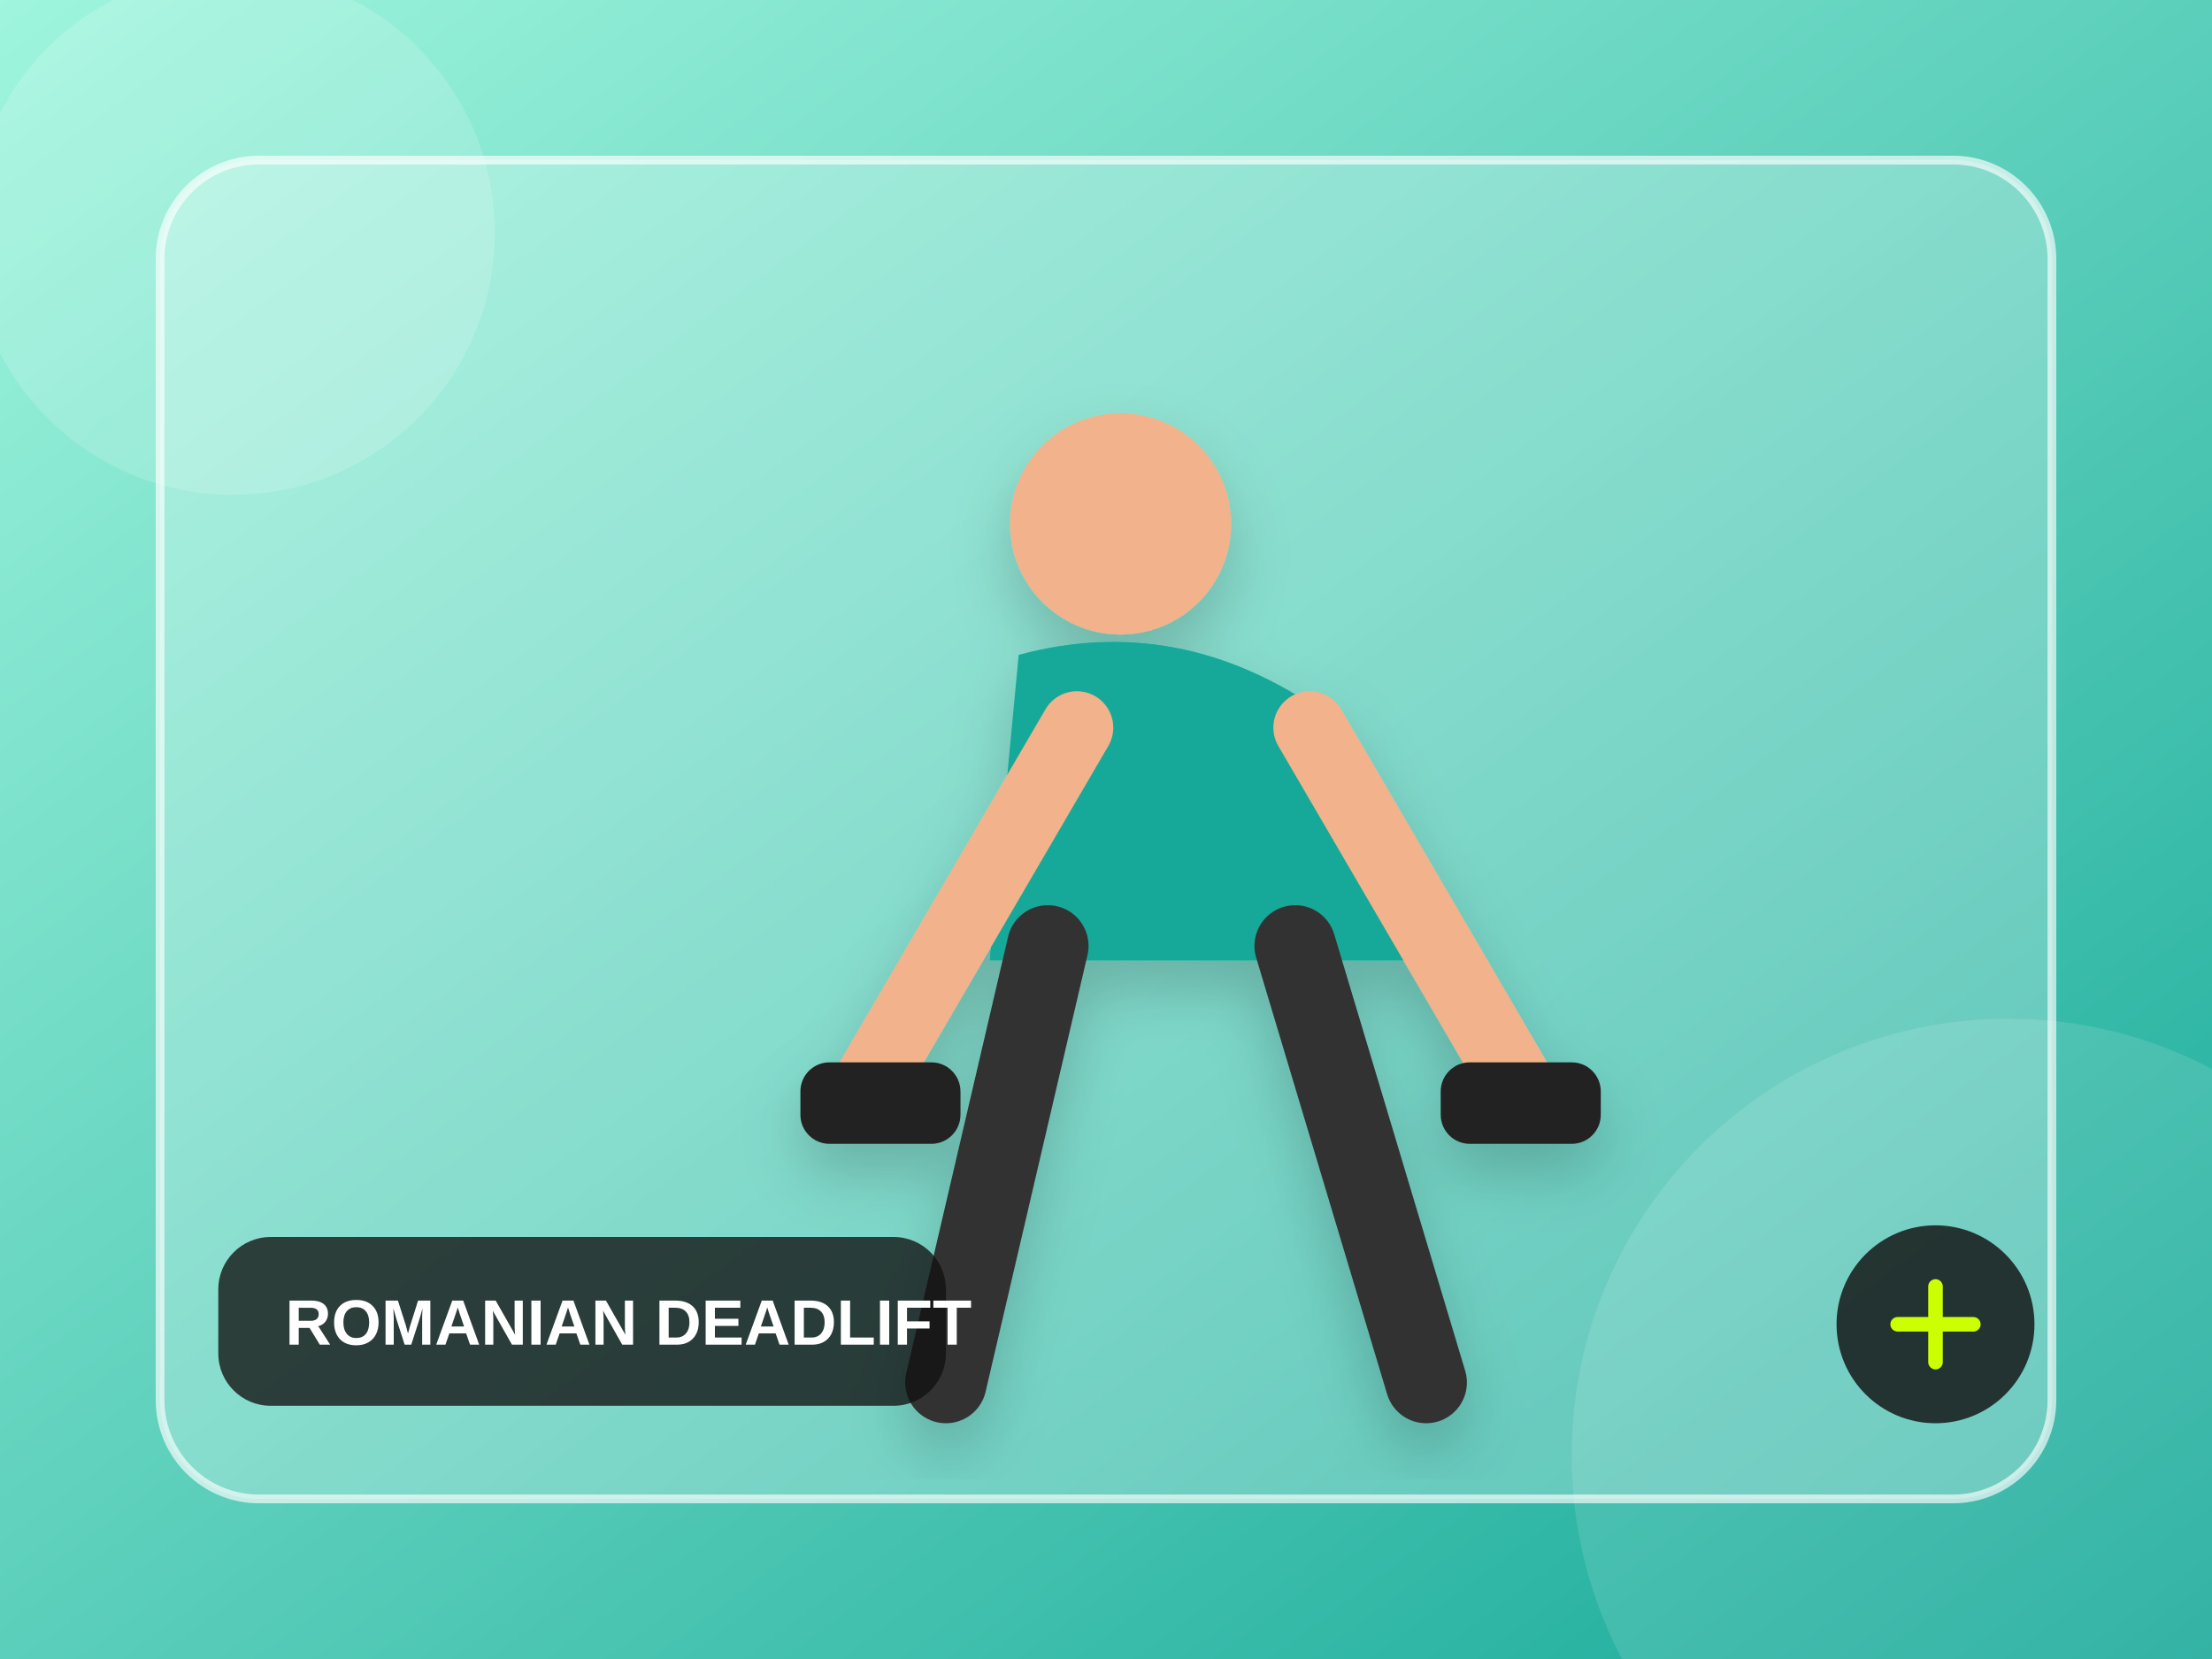
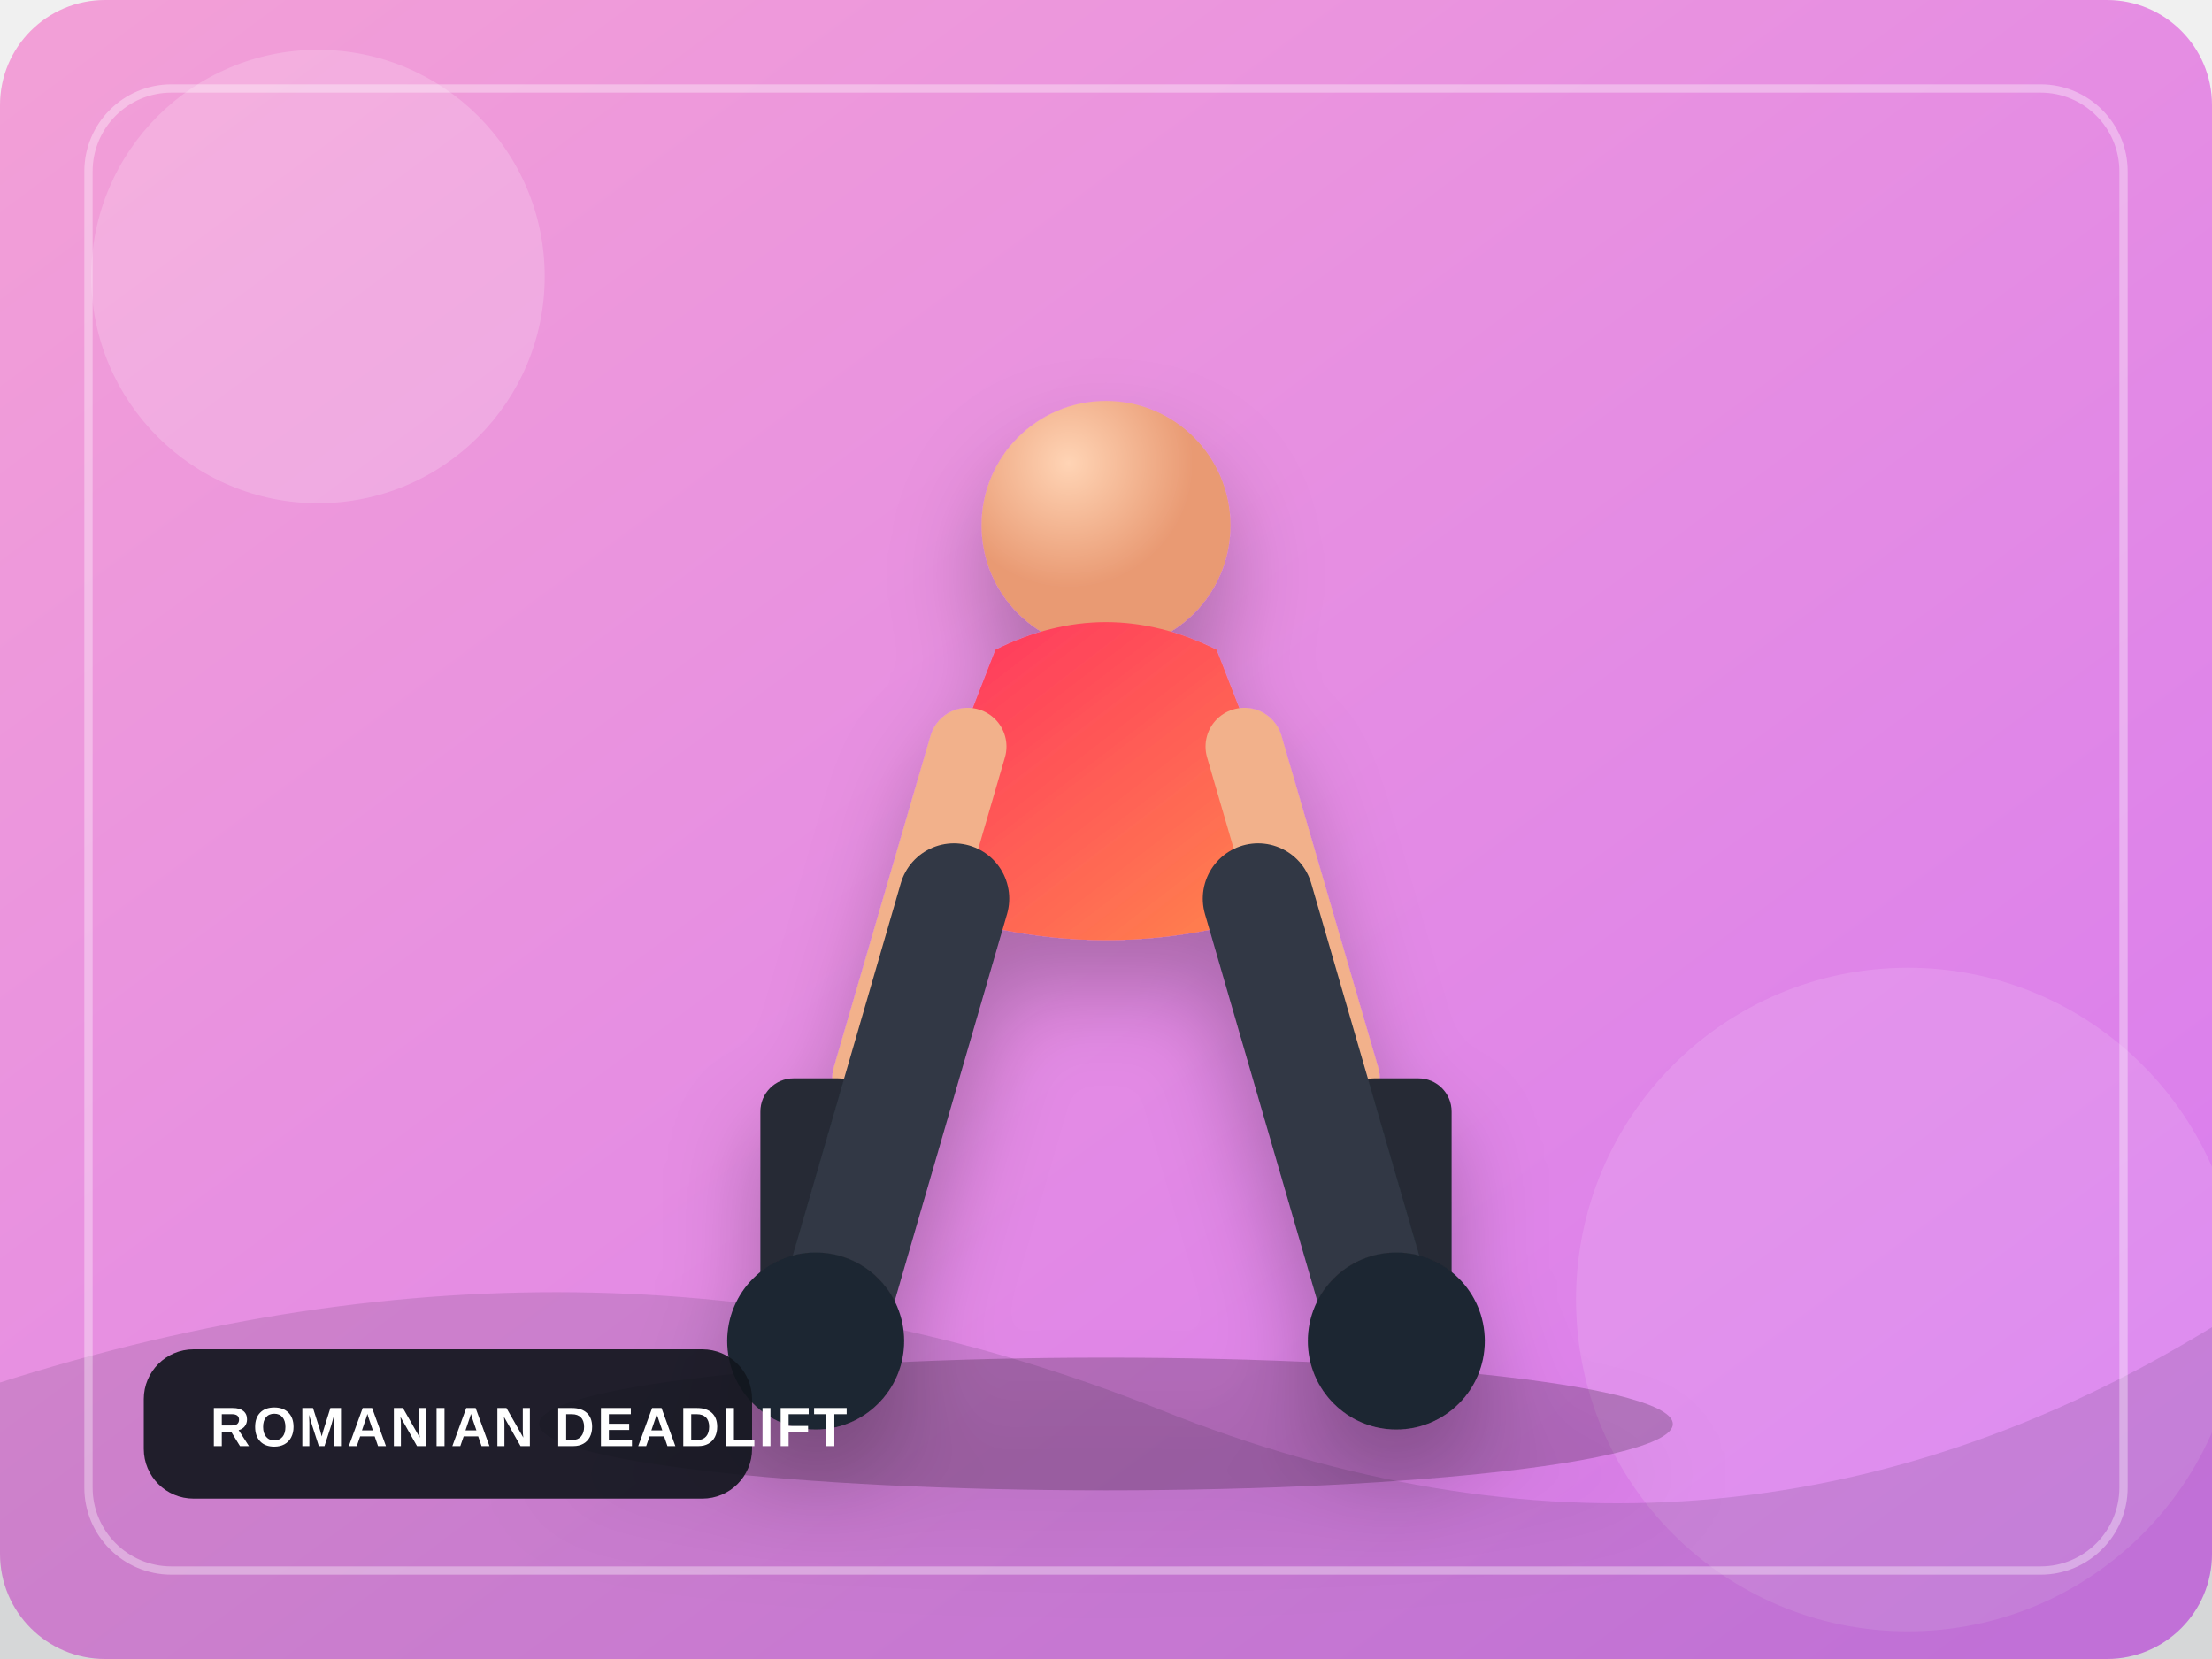
- <svg xmlns="http://www.w3.org/2000/svg" viewBox="0 0 760 570">
+ <svg xmlns="http://www.w3.org/2000/svg" viewBox="0 0 800 600" role="img" aria-label="ROMANIAN DEADLIFT 3D animated illustration">
  <defs>
-     <linearGradient id="g" x1="0" y1="0" x2="1" y2="1">
-       <stop offset="0" stop-color="#9ff5dd" />
-       <stop offset="1" stop-color="#18a999" />
+     <linearGradient id="bg" x1="0" y1="0" x2="1" y2="1">
+       <stop stop-color="#f3a0d6" />
+       <stop offset="1" stop-color="#d77af0" />
    </linearGradient>
-     <filter id="s">
-       <feDropShadow dx="0" dy="10" stdDeviation="10" flood-opacity=".18" />
+     <linearGradient id="shirt" x1="0" y1="0" x2="1" y2="1">
+       <stop stop-color="#ff315f" />
+       <stop offset="1" stop-color="#ff8a4c" />
+     </linearGradient>
+     <radialGradient id="skin" cx="35%" cy="25%">
+       <stop stop-color="#ffd4b5" />
+       <stop offset="1" stop-color="#e99a73" />
+     </radialGradient>
+     <filter id="shadow" x="-30%" y="-30%" width="160%" height="160%">
+       <feDropShadow dx="0" dy="18" stdDeviation="16" flood-opacity=".25" />
    </filter>
+     <filter id="soft" x="-30%" y="-30%" width="160%" height="160%">
+       <feGaussianBlur stdDeviation="12" />
+     </filter>
+     <style>.float{animation:float 3.4s ease-in-out infinite} @keyframes float{0%,100%{transform:translateY(0)}50%{transform:translateY(-8px)}}</style>
  </defs>
-   <rect width="760" height="570" fill="url(#g)" />
-   <circle cx="80" cy="80" r="90" fill="#fff" opacity=".16" />
-   <circle cx="690" cy="500" r="150" fill="#fff" opacity=".12" />
-   <rect x="55" y="55" width="650" height="460" rx="34" fill="#ffffff" opacity=".25" />
-   <rect x="55" y="55" width="650" height="460" rx="34" fill="none" stroke="#fff" stroke-width="3" opacity=".65" />
-   <g filter="url(#s)" transform="translate(0 10)">
-     <circle cx="385" cy="170" r="38" fill="#f2b28b" />
-     <path d="M350 215 Q405 200 455 235 L500 320 L340 320 Z" fill="#16a999" />
-     <path d="M370 240 L300 360 M450 240 L520 360" stroke="#f2b28b" stroke-width="25" stroke-linecap="round" />
-     <rect x="275" y="355" width="55" height="28" rx="10" fill="#222" />
-     <rect x="495" y="355" width="55" height="28" rx="10" fill="#222" />
-     <path d="M360 315 L325 465 M445 315 L490 465" stroke="#333" stroke-width="28" stroke-linecap="round" />
+   <rect width="800" height="600" rx="38" fill="url(#bg)" />
+   <circle cx="115" cy="100" r="82" fill="#fff" opacity=".18" />
+   <circle cx="690" cy="470" r="120" fill="#fff" opacity=".12" />
+   <path d="M0 500 Q220 430 420 510 T800 480 V600 H0Z" fill="#0f1720" opacity=".12" />
+   <g filter="url(#shadow)">
+     <g class="float">
+       <ellipse cx="400" cy="515" rx="205" ry="24" fill="#000" opacity=".2" />
+       <circle cx="400" cy="190" r="45" fill="url(#skin)" />
+       <path d="M360 235 Q400 215 440 235 L475 325 Q400 355 325 325Z" fill="url(#shirt)" />
+       <path d="M350 270 L315 390" stroke="#f2b18b" stroke-width="28" stroke-linecap="round" />
+       <path d="M450 270 L485 390" stroke="#f2b18b" stroke-width="28" stroke-linecap="round" />
+       <rect x="275" y="390" width="40" height="90" rx="12" fill="#252b35" />
+       <rect x="485" y="390" width="40" height="90" rx="12" fill="#252b35" />
+       <path d="M345 325 L300 480" stroke="#303744" stroke-width="40" stroke-linecap="round" />
+       <path d="M455 325 L500 480" stroke="#303744" stroke-width="40" stroke-linecap="round" />
+       <circle cx="295" cy="485" r="32" fill="#1f2630" />
+       <circle cx="505" cy="485" r="32" fill="#1f2630" />
+     </g>
  </g>
-   <rect x="75" y="425" width="250" height="58" rx="18" fill="#111" opacity=".78" />
-   <text x="98" y="462" font-family="Arial, sans-serif" font-size="22" font-weight="800" fill="#fff">ROMANIAN DEADLIFT</text>
-   <circle cx="665" cy="455" r="34" fill="#111" opacity=".82" />
-   <path d="M652 455h26M665 442v26" stroke="#ccff00" stroke-width="5" stroke-linecap="round" />
+   <rect x="32" y="32" width="736" height="536" rx="30" fill="none" stroke="#fff" stroke-opacity=".35" stroke-width="3" />
+   <rect x="52" y="488" width="220" height="54" rx="18" fill="#11161d" opacity=".92" />
+   <text x="76" y="523" fill="#fff" font-family="Arial, sans-serif" font-size="20" font-weight="900" letter-spacing="1">ROMANIAN DEADLIFT</text>
</svg>
